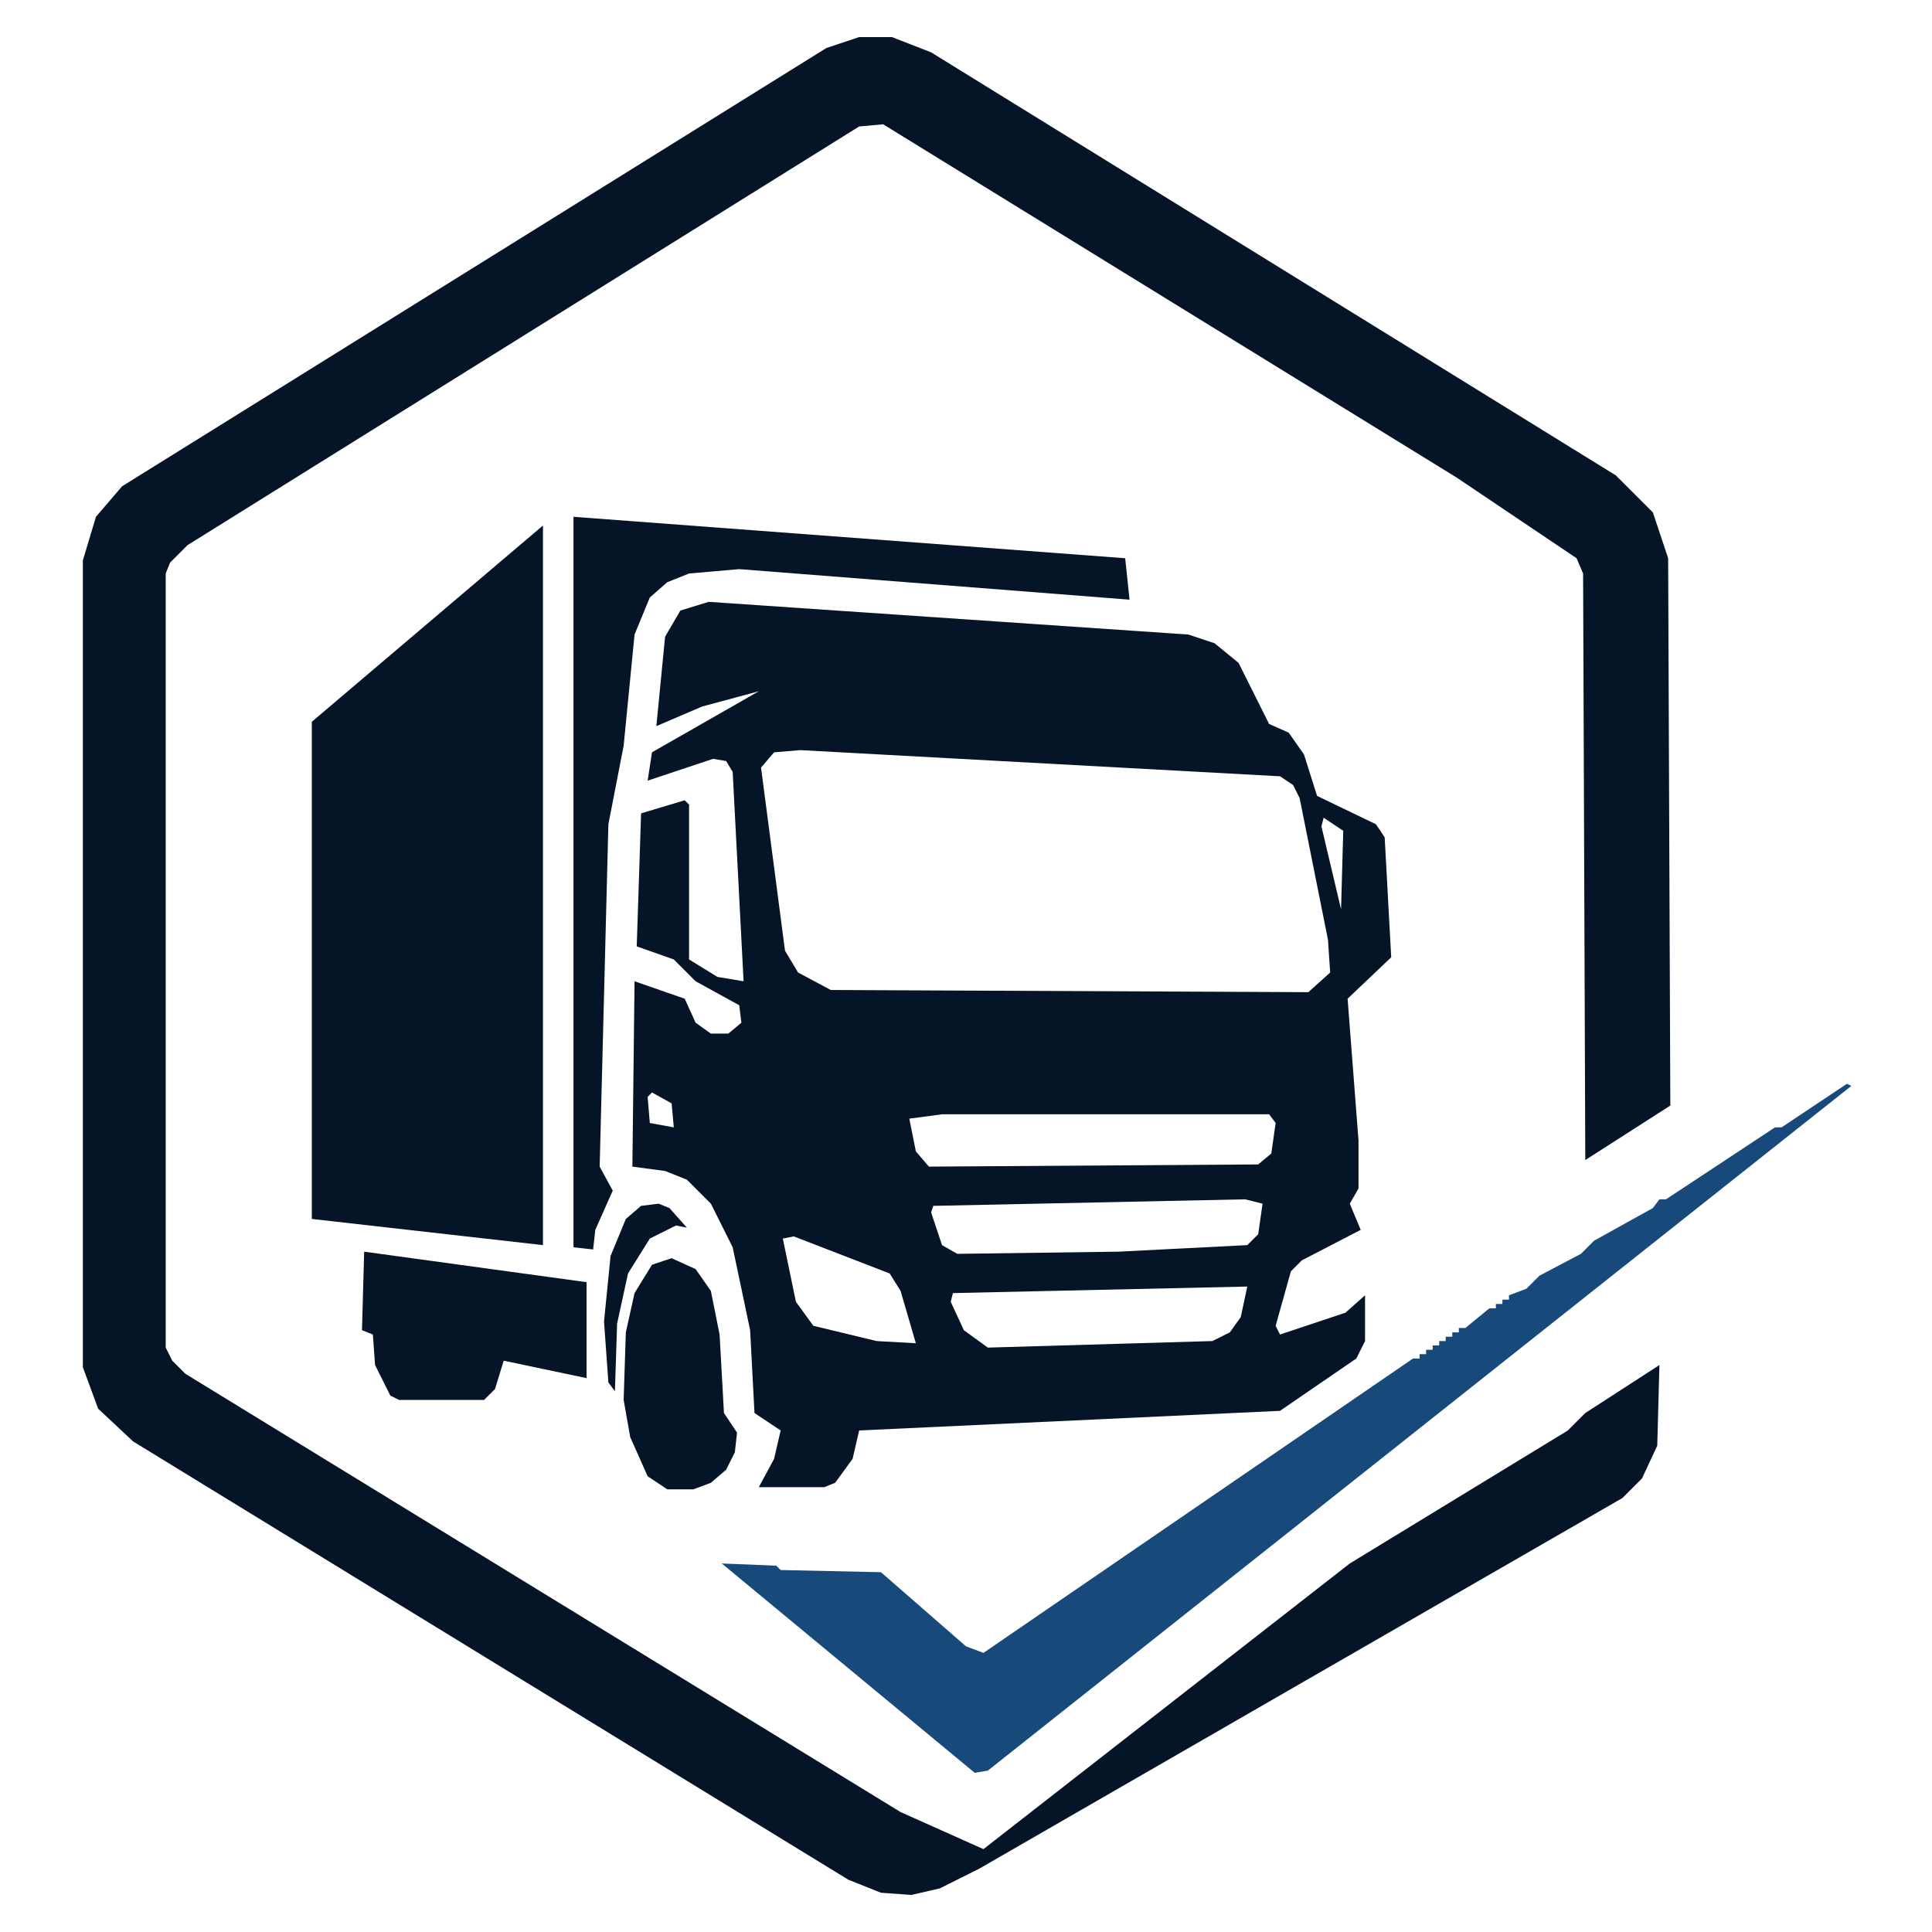
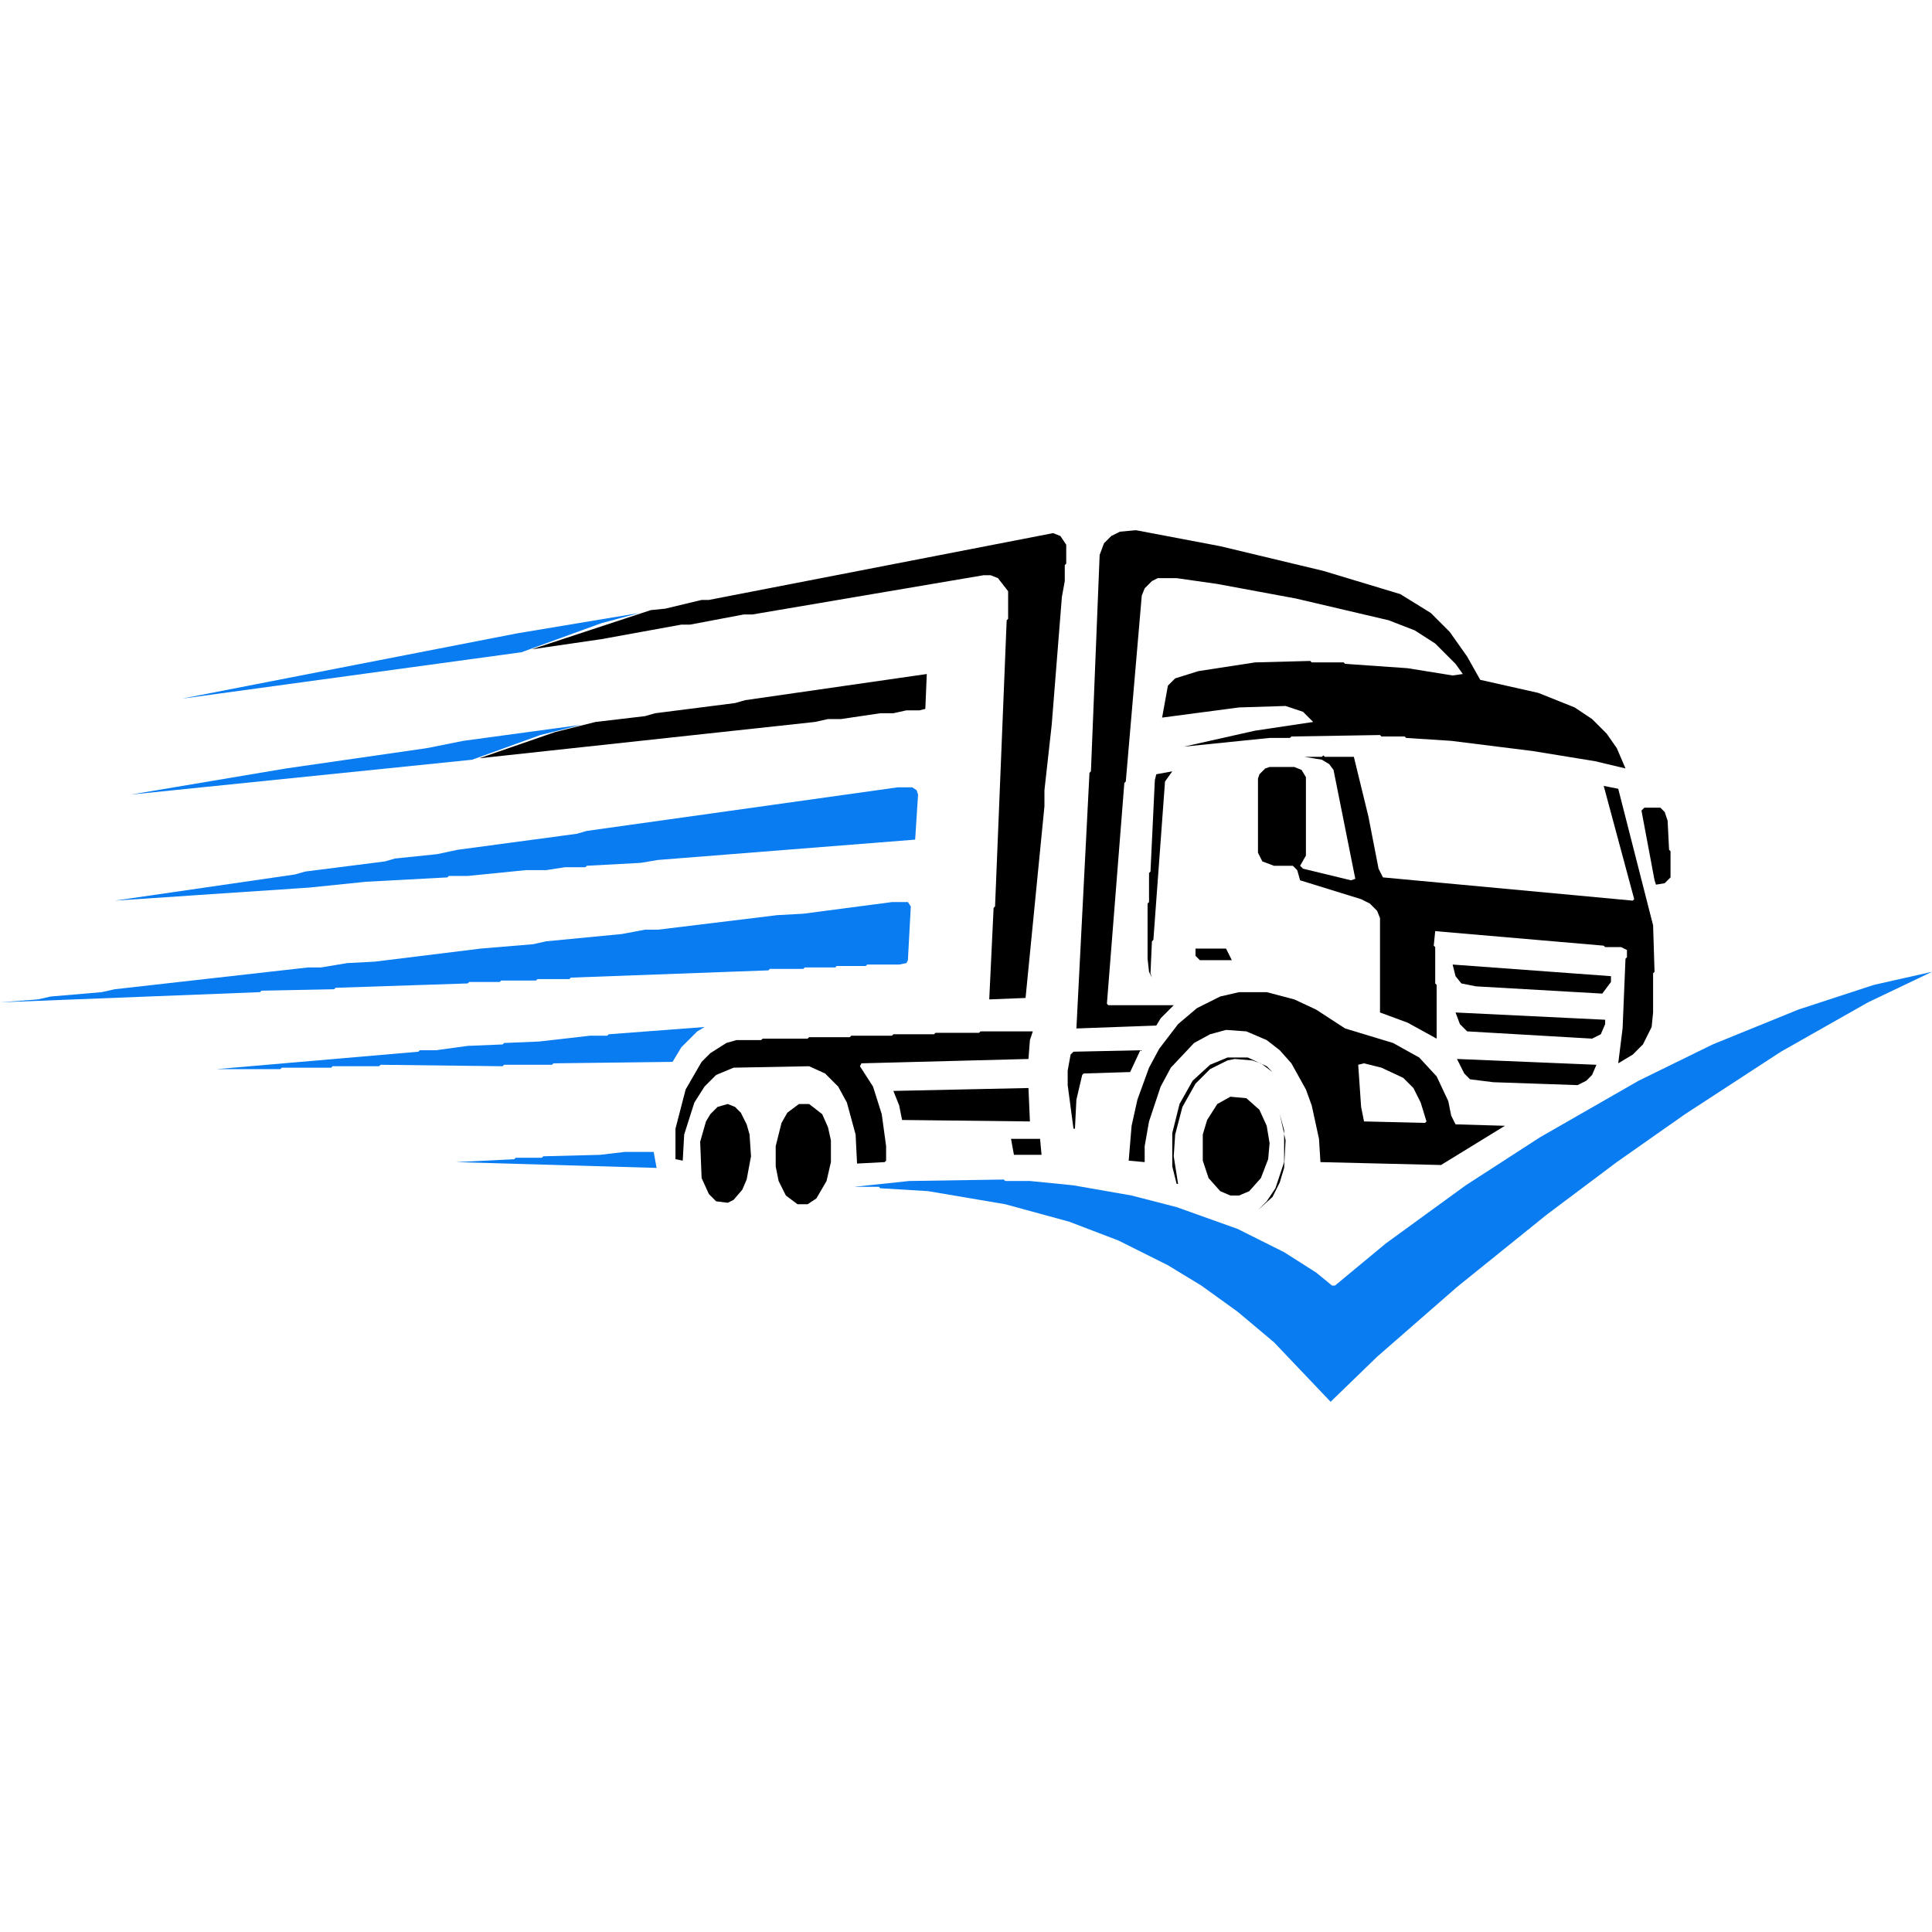
- <svg xmlns="http://www.w3.org/2000/svg" viewBox="226 135 886 886" width="886" height="886">
-   <g fill="#061427" fill-rule="evenodd" clip-rule="evenodd">
-     <path d="M 798.0,725.0 L 795.0,739.0 L 790.0,746.0 L 782.0,750.0 L 679.0,753.0 L 668.0,745.0 L 662.0,732.0 L 663.0,728.0 Z M 534.0,712.0 L 525.0,715.0 L 517.0,728.0 L 513.0,746.0 L 512.0,777.0 L 515.0,794.0 L 523.0,812.0 L 532.0,818.0 L 544.0,818.0 L 552.0,815.0 L 559.0,809.0 L 563.0,801.0 L 564.0,792.0 L 558.0,783.0 L 556.0,747.0 L 552.0,727.0 L 545.0,717.0 Z M 393.0,709.0 L 392.0,745.0 L 397.0,747.0 L 398.0,761.0 L 405.0,775.0 L 409.0,777.0 L 448.0,777.0 L 453.0,772.0 L 457.0,759.0 L 495.0,767.0 L 495.0,723.0 Z M 585.0,703.0 L 590.0,702.0 L 634.0,719.0 L 639.0,727.0 L 646.0,751.0 L 628.0,750.0 L 599.0,743.0 L 591.0,732.0 Z M 528.0,687.0 L 520.0,688.0 L 513.0,694.0 L 506.0,711.0 L 503.0,741.0 L 505.0,769.0 L 508.0,773.0 L 509.0,742.0 L 514.0,719.0 L 524.0,703.0 L 536.0,697.0 L 541.0,698.0 L 533.0,689.0 Z M 805.0,687.0 L 803.0,701.0 L 798.0,706.0 L 739.0,709.0 L 665.0,710.0 L 658.0,706.0 L 653.0,691.0 L 654.0,688.0 L 797.0,685.0 Z M 643.0,648.0 L 658.0,646.0 L 808.0,646.0 L 811.0,650.0 L 809.0,664.0 L 803.0,669.0 L 652.0,670.0 L 646.0,663.0 Z M 525.0,636.0 L 534.0,641.0 L 535.0,652.0 L 524.0,650.0 L 523.0,638.0 Z M 833.0,510.0 L 842.0,516.0 L 841.0,552.0 L 832.0,514.0 Z M 575.0,487.0 L 581.0,480.0 L 593.0,479.0 L 813.0,491.0 L 819.0,495.0 L 822.0,501.0 L 835.0,566.0 L 836.0,581.0 L 826.0,590.0 L 607.0,589.0 L 592.0,581.0 L 586.0,571.0 Z M 538.0,415.0 L 531.0,427.0 L 527.0,468.0 L 548.0,459.0 L 574.0,452.0 L 525.0,480.0 L 523.0,493.0 L 553.0,483.0 L 559.0,484.0 L 562.0,489.0 L 567.0,585.0 L 555.0,583.0 L 542.0,575.0 L 542.0,504.0 L 540.0,502.0 L 520.0,508.0 L 518.0,569.0 L 535.0,575.0 L 545.0,585.0 L 565.0,596.0 L 566.0,604.0 L 560.0,609.0 L 552.0,609.0 L 545.0,604.0 L 540.0,593.0 L 517.0,585.0 L 516.0,670.0 L 531.0,672.0 L 541.0,676.0 L 552.0,687.0 L 562.0,707.0 L 570.0,745.0 L 572.0,783.0 L 584.0,791.0 L 581.0,804.0 L 574.0,817.0 L 604.0,817.0 L 609.0,815.0 L 617.0,804.0 L 620.0,791.0 L 813.0,782.0 L 848.0,758.0 L 852.0,750.0 L 852.0,729.0 L 843.0,737.0 L 813.0,747.0 L 811.0,743.0 L 818.0,718.0 L 823.0,713.0 L 850.0,699.0 L 845.0,687.0 L 849.0,680.0 L 849.0,658.0 L 844.0,593.0 L 864.0,574.0 L 861.0,519.0 L 857.0,513.0 L 830.0,500.0 L 824.0,481.0 L 817.0,471.0 L 808.0,467.0 L 794.0,439.0 L 783.0,430.0 L 771.0,426.0 L 551.0,411.0 Z M 475.0,376.0 L 369.0,466.0 L 369.0,694.0 L 475.0,706.0 Z M 742.0,391.0 L 489.0,372.0 L 489.0,707.0 L 498.0,708.0 L 499.0,699.0 L 507.0,681.0 L 501.0,670.0 L 505.0,513.0 L 512.0,477.0 L 517.0,426.0 L 524.0,409.0 L 532.0,402.0 L 542.0,398.0 L 565.0,396.0 L 744.0,410.0 Z M 620.0,152.0 L 605.0,157.0 L 282.0,358.0 L 270.0,372.0 L 264.0,392.0 L 264.0,762.0 L 271.0,781.0 L 287.0,796.0 L 615.0,997.0 L 630.0,1003.0 L 644.0,1004.0 L 657.0,1001.0 L 675.0,992.0 L 970.0,822.0 L 979.0,813.0 L 986.0,798.0 L 987.0,761.0 L 953.0,783.0 L 945.0,791.0 L 845.0,852.0 L 677.0,983.0 L 639.0,966.0 L 311.0,765.0 L 305.0,759.0 L 302.0,753.0 L 302.0,398.0 L 304.0,393.0 L 312.0,385.0 L 620.0,193.0 L 631.0,192.0 L 894.0,354.0 L 949.0,391.0 L 952.0,398.0 L 953.0,667.0 L 992.0,642.0 L 991.0,391.0 L 984.0,370.0 L 967.0,353.0 L 653.0,159.0 L 635.0,152.0 Z" />
+ <svg xmlns="http://www.w3.org/2000/svg" viewBox="10 -363 1330 1330" width="1330" height="1330">
+   <g fill-rule="evenodd">
+     <path fill="#000000" d="M 706.0 421.0 L 708.0 432.0 L 727.0 432.0 L 726.0 421.0 Z M 891.0 404.0 L 894.0 415.0 L 894.0 437.0 L 888.0 455.0 L 882.0 464.0 L 876.0 470.0 L 886.0 461.0 L 891.0 451.0 L 894.0 441.0 L 895.0 422.0 Z M 560.0 397.0 L 552.0 403.0 L 548.0 410.0 L 544.0 426.0 L 544.0 440.0 L 546.0 450.0 L 551.0 460.0 L 559.0 466.0 L 566.0 466.0 L 572.0 462.0 L 579.0 450.0 L 582.0 437.0 L 582.0 422.0 L 580.0 413.0 L 576.0 404.0 L 567.0 397.0 Z M 511.0 397.0 L 504.0 399.0 L 499.0 404.0 L 496.0 409.0 L 492.0 423.0 L 493.0 448.0 L 498.0 459.0 L 503.0 464.0 L 511.0 465.0 L 515.0 463.0 L 521.0 456.0 L 524.0 449.0 L 527.0 433.0 L 526.0 418.0 L 524.0 411.0 L 520.0 403.0 L 516.0 399.0 Z M 857.0 392.0 L 848.0 397.0 L 841.0 408.0 L 838.0 418.0 L 838.0 436.0 L 842.0 448.0 L 850.0 457.0 L 857.0 460.0 L 863.0 460.0 L 870.0 457.0 L 878.0 448.0 L 883.0 435.0 L 884.0 424.0 L 882.0 412.0 L 877.0 401.0 L 868.0 393.0 Z M 719.0 409.0 L 718.0 386.0 L 625.0 388.0 L 629.0 398.0 L 631.0 408.0 Z M 1013.0 366.0 L 1018.0 376.0 L 1022.0 380.0 L 1038.0 382.0 L 1096.0 384.0 L 1102.0 381.0 L 1106.0 377.0 L 1109.0 370.0 Z M 882.0 371.0 L 869.0 365.0 L 855.0 365.0 L 843.0 370.0 L 831.0 381.0 L 822.0 397.0 L 817.0 417.0 L 817.0 440.0 L 820.0 452.0 L 821.0 452.0 L 818.0 433.0 L 819.0 418.0 L 824.0 399.0 L 833.0 383.0 L 843.0 373.0 L 855.0 367.0 L 860.0 366.0 L 872.0 367.0 L 878.0 369.0 L 886.0 375.0 Z M 795.0 360.0 L 749.0 361.0 L 747.0 363.0 L 745.0 374.0 L 745.0 384.0 L 749.0 414.0 L 750.0 414.0 L 751.0 394.0 L 755.0 377.0 L 756.0 376.0 L 788.0 375.0 Z M 721.0 347.0 L 685.0 347.0 L 684.0 348.0 L 654.0 348.0 L 653.0 349.0 L 625.0 349.0 L 624.0 350.0 L 596.0 350.0 L 595.0 351.0 L 567.0 351.0 L 566.0 352.0 L 535.0 352.0 L 534.0 353.0 L 517.0 353.0 L 510.0 355.0 L 499.0 362.0 L 493.0 368.0 L 482.0 387.0 L 475.0 414.0 L 475.0 435.0 L 480.0 436.0 L 481.0 418.0 L 488.0 396.0 L 495.0 385.0 L 503.0 377.0 L 515.0 372.0 L 567.0 371.0 L 578.0 376.0 L 587.0 385.0 L 593.0 396.0 L 599.0 418.0 L 600.0 438.0 L 619.0 437.0 L 620.0 436.0 L 620.0 426.0 L 617.0 404.0 L 611.0 385.0 L 602.0 371.0 L 603.0 369.0 L 718.0 366.0 L 719.0 353.0 Z M 1012.0 334.0 L 1015.0 342.0 L 1020.0 347.0 L 1106.0 352.0 L 1112.0 349.0 L 1115.0 342.0 L 1115.0 339.0 Z M 787.0 436.0 L 798.0 437.0 L 798.0 426.0 L 801.0 409.0 L 809.0 385.0 L 816.0 372.0 L 832.0 355.0 L 843.0 349.0 L 854.0 346.0 L 868.0 347.0 L 882.0 353.0 L 891.0 360.0 L 899.0 369.0 L 909.0 387.0 L 913.0 398.0 L 918.0 421.0 L 919.0 437.0 L 1002.0 439.0 L 1046.0 412.0 L 1012.0 411.0 L 1009.0 405.0 L 1007.0 395.0 L 999.0 378.0 L 987.0 365.0 L 969.0 355.0 L 936.0 345.0 L 916.0 332.0 L 901.0 325.0 L 882.0 320.0 L 863.0 320.0 L 850.0 323.0 L 834.0 331.0 L 821.0 342.0 L 808.0 359.0 L 801.0 372.0 L 793.0 394.0 L 789.0 412.0 Z M 945.0 370.0 L 949.0 369.0 L 961.0 372.0 L 976.0 379.0 L 983.0 386.0 L 988.0 396.0 L 992.0 409.0 L 991.0 410.0 L 949.0 409.0 L 947.0 399.0 Z M 1010.0 301.0 L 1012.0 309.0 L 1016.0 314.0 L 1026.0 316.0 L 1113.0 321.0 L 1119.0 313.0 L 1119.0 309.0 Z M 833.0 290.0 L 833.0 295.0 L 836.0 298.0 L 858.0 298.0 L 854.0 290.0 Z M 1142.0 193.0 L 1140.0 195.0 L 1149.0 243.0 L 1150.0 246.0 L 1156.0 245.0 L 1160.0 241.0 L 1160.0 223.0 L 1159.0 222.0 L 1158.0 202.0 L 1156.0 196.0 L 1153.0 193.0 Z M 817.0 168.0 L 806.0 170.0 L 805.0 174.0 L 802.0 237.0 L 801.0 238.0 L 801.0 258.0 L 800.0 259.0 L 800.0 297.0 L 801.0 306.0 L 803.0 310.0 L 802.0 307.0 L 803.0 285.0 L 804.0 284.0 L 812.0 175.0 Z M 877.0 170.0 L 876.0 173.0 L 876.0 224.0 L 879.0 230.0 L 887.0 233.0 L 900.0 233.0 L 903.0 236.0 L 905.0 243.0 L 947.0 256.0 L 953.0 259.0 L 958.0 264.0 L 960.0 269.0 L 960.0 334.0 L 979.0 341.0 L 999.0 352.0 L 999.0 315.0 L 998.0 314.0 L 998.0 289.0 L 997.0 288.0 L 998.0 278.0 L 1114.0 288.0 L 1115.0 289.0 L 1126.0 289.0 L 1130.0 291.0 L 1130.0 296.0 L 1129.0 297.0 L 1127.0 345.0 L 1124.0 369.0 L 1134.0 363.0 L 1141.0 356.0 L 1147.0 344.0 L 1148.0 334.0 L 1148.0 307.0 L 1149.0 306.0 L 1148.0 274.0 L 1124.0 180.0 L 1114.0 178.0 L 1135.0 256.0 L 1134.0 257.0 L 962.0 241.0 L 959.0 235.0 L 952.0 199.0 L 942.0 158.0 L 922.0 158.0 L 921.0 157.0 L 920.0 158.0 L 908.0 158.0 L 920.0 160.0 L 925.0 163.0 L 928.0 167.0 L 943.0 242.0 L 940.0 243.0 L 907.0 235.0 L 905.0 233.0 L 909.0 226.0 L 909.0 172.0 L 906.0 167.0 L 901.0 165.0 L 884.0 165.0 L 881.0 166.0 Z M 648.0 101.0 L 523.0 119.0 L 516.0 121.0 L 461.0 128.0 L 454.0 130.0 L 420.0 134.0 L 392.0 141.0 L 340.0 159.0 L 571.0 134.0 L 580.0 132.0 L 589.0 132.0 L 616.0 128.0 L 625.0 128.0 L 634.0 126.0 L 643.0 126.0 L 647.0 125.0 Z M 716.0 324.0 L 729.0 192.0 L 729.0 181.0 L 734.0 136.0 L 741.0 48.0 L 743.0 37.0 L 743.0 26.0 L 744.0 25.0 L 744.0 12.0 L 740.0 6.0 L 735.0 4.0 L 498.0 50.0 L 493.0 50.0 L 468.0 56.0 L 458.0 57.0 L 376.0 84.0 L 424.0 77.0 L 479.0 67.0 L 485.0 67.0 L 522.0 60.0 L 528.0 60.0 L 687.0 33.0 L 692.0 33.0 L 697.0 35.0 L 704.0 44.0 L 704.0 63.0 L 703.0 64.0 L 695.0 261.0 L 694.0 262.0 L 691.0 325.0 Z M 751.0 345.0 L 806.0 343.0 L 809.0 338.0 L 818.0 329.0 L 773.0 329.0 L 772.0 328.0 L 784.0 176.0 L 785.0 175.0 L 796.0 47.0 L 798.0 42.0 L 803.0 37.0 L 807.0 35.0 L 820.0 35.0 L 848.0 39.0 L 902.0 49.0 L 966.0 64.0 L 984.0 71.0 L 998.0 80.0 L 1012.0 94.0 L 1017.0 101.0 L 1010.0 102.0 L 979.0 97.0 L 936.0 94.0 L 935.0 93.0 L 913.0 93.0 L 912.0 92.0 L 874.0 93.0 L 835.0 99.0 L 819.0 104.0 L 814.0 109.0 L 810.0 131.0 L 863.0 124.0 L 895.0 123.0 L 907.0 127.0 L 914.0 134.0 L 874.0 140.0 L 825.0 151.0 L 884.0 145.0 L 898.0 145.0 L 899.0 144.0 L 960.0 143.0 L 961.0 144.0 L 977.0 144.0 L 978.0 145.0 L 1009.0 147.0 L 1065.0 154.0 L 1108.0 161.0 L 1129.0 166.0 L 1123.0 152.0 L 1116.0 142.0 L 1106.0 132.0 L 1094.0 124.0 L 1069.0 114.0 L 1029.0 105.0 L 1020.0 89.0 L 1008.0 72.0 L 995.0 59.0 L 974.0 46.0 L 921.0 30.0 L 850.0 13.0 L 792.0 2.0 L 781.0 3.0 L 775.0 6.0 L 770.0 11.0 L 767.0 19.0 L 761.0 168.0 L 760.0 169.0 Z" />
+     <path fill="#087CF0" d="M 462.0 441.0 L 460.0 430.0 L 440.0 430.0 L 423.0 432.0 L 384.0 433.0 L 383.0 434.0 L 365.0 434.0 L 364.0 435.0 L 324.0 437.0 Z M 495.0 344.0 L 429.0 349.0 L 428.0 350.0 L 416.0 350.0 L 381.0 354.0 L 357.0 355.0 L 356.0 356.0 L 332.0 357.0 L 310.0 360.0 L 299.0 360.0 L 298.0 361.0 L 159.0 373.0 L 203.0 373.0 L 204.0 372.0 L 238.0 372.0 L 239.0 371.0 L 271.0 371.0 L 272.0 370.0 L 356.0 371.0 L 357.0 370.0 L 390.0 370.0 L 391.0 369.0 L 473.0 368.0 L 479.0 358.0 L 490.0 347.0 Z M 1340.0 306.0 L 1300.0 315.0 L 1248.0 332.0 L 1189.0 356.0 L 1138.0 381.0 L 1070.0 420.0 L 1019.0 453.0 L 964.0 493.0 L 929.0 522.0 L 927.0 522.0 L 916.0 513.0 L 894.0 499.0 L 862.0 483.0 L 820.0 468.0 L 789.0 460.0 L 749.0 453.0 L 719.0 450.0 L 702.0 450.0 L 701.0 449.0 L 636.0 450.0 L 598.0 454.0 L 615.0 454.0 L 616.0 455.0 L 649.0 457.0 L 702.0 466.0 L 746.0 478.0 L 780.0 491.0 L 814.0 508.0 L 837.0 522.0 L 862.0 540.0 L 887.0 561.0 L 926.0 602.0 L 958.0 571.0 L 1013.0 523.0 L 1075.0 473.0 L 1123.0 437.0 L 1170.0 404.0 L 1236.0 361.0 L 1296.0 327.0 Z M 637.0 261.0 L 635.0 258.0 L 624.0 258.0 L 563.0 266.0 L 545.0 267.0 L 463.0 277.0 L 454.0 277.0 L 438.0 280.0 L 386.0 285.0 L 377.0 287.0 L 341.0 290.0 L 268.0 299.0 L 249.0 300.0 L 231.0 303.0 L 222.0 303.0 L 89.0 318.0 L 80.0 320.0 L 45.0 323.0 L 36.0 325.0 L 10.0 327.0 L 189.0 320.0 L 190.0 319.0 L 240.0 318.0 L 241.0 317.0 L 332.0 314.0 L 333.0 313.0 L 354.0 313.0 L 355.0 312.0 L 379.0 312.0 L 380.0 311.0 L 402.0 311.0 L 403.0 310.0 L 539.0 305.0 L 540.0 304.0 L 563.0 304.0 L 564.0 303.0 L 585.0 303.0 L 586.0 302.0 L 606.0 302.0 L 607.0 301.0 L 629.0 301.0 L 634.0 300.0 L 635.0 298.0 Z M 642.0 184.0 L 641.0 181.0 L 638.0 179.0 L 628.0 179.0 L 414.0 209.0 L 407.0 211.0 L 325.0 222.0 L 311.0 225.0 L 282.0 228.0 L 275.0 230.0 L 220.0 237.0 L 213.0 239.0 L 89.0 257.0 L 223.0 248.0 L 262.0 244.0 L 318.0 241.0 L 319.0 240.0 L 332.0 240.0 L 372.0 236.0 L 386.0 236.0 L 399.0 234.0 L 413.0 234.0 L 414.0 233.0 L 451.0 231.0 L 463.0 229.0 L 640.0 215.0 Z M 410.0 136.0 L 329.0 147.0 L 304.0 152.0 L 207.0 166.0 L 100.0 184.0 L 335.0 160.0 L 382.0 143.0 Z M 450.0 59.0 L 366.0 73.0 L 135.0 118.0 L 369.0 86.0 L 424.0 66.0 Z" />
  </g>
-   <path d="M 1075.0,633.0 L 1073.0,632.0 L 1043.0,652.0 L 1040.0,652.0 L 990.0,685.0 L 987.0,685.0 L 984.0,689.0 L 957.0,704.0 L 951.0,710.0 L 932.0,720.0 L 926.0,726.0 L 918.0,729.0 L 918.0,731.0 L 915.0,731.0 L 915.0,733.0 L 912.0,733.0 L 912.0,735.0 L 909.0,735.0 L 898.0,744.0 L 895.0,744.0 L 895.0,746.0 L 892.0,746.0 L 892.0,748.0 L 889.0,748.0 L 889.0,750.0 L 886.0,750.0 L 886.0,752.0 L 883.0,752.0 L 883.0,754.0 L 880.0,754.0 L 880.0,756.0 L 877.0,756.0 L 877.0,758.0 L 874.0,758.0 L 677.0,893.0 L 669.0,890.0 L 630.0,856.0 L 584.0,855.0 L 582.0,853.0 L 557.0,852.0 L 673.0,948.0 L 679.0,947.0 Z" fill="#174A7B" fill-rule="evenodd" clip-rule="evenodd" />
</svg>
